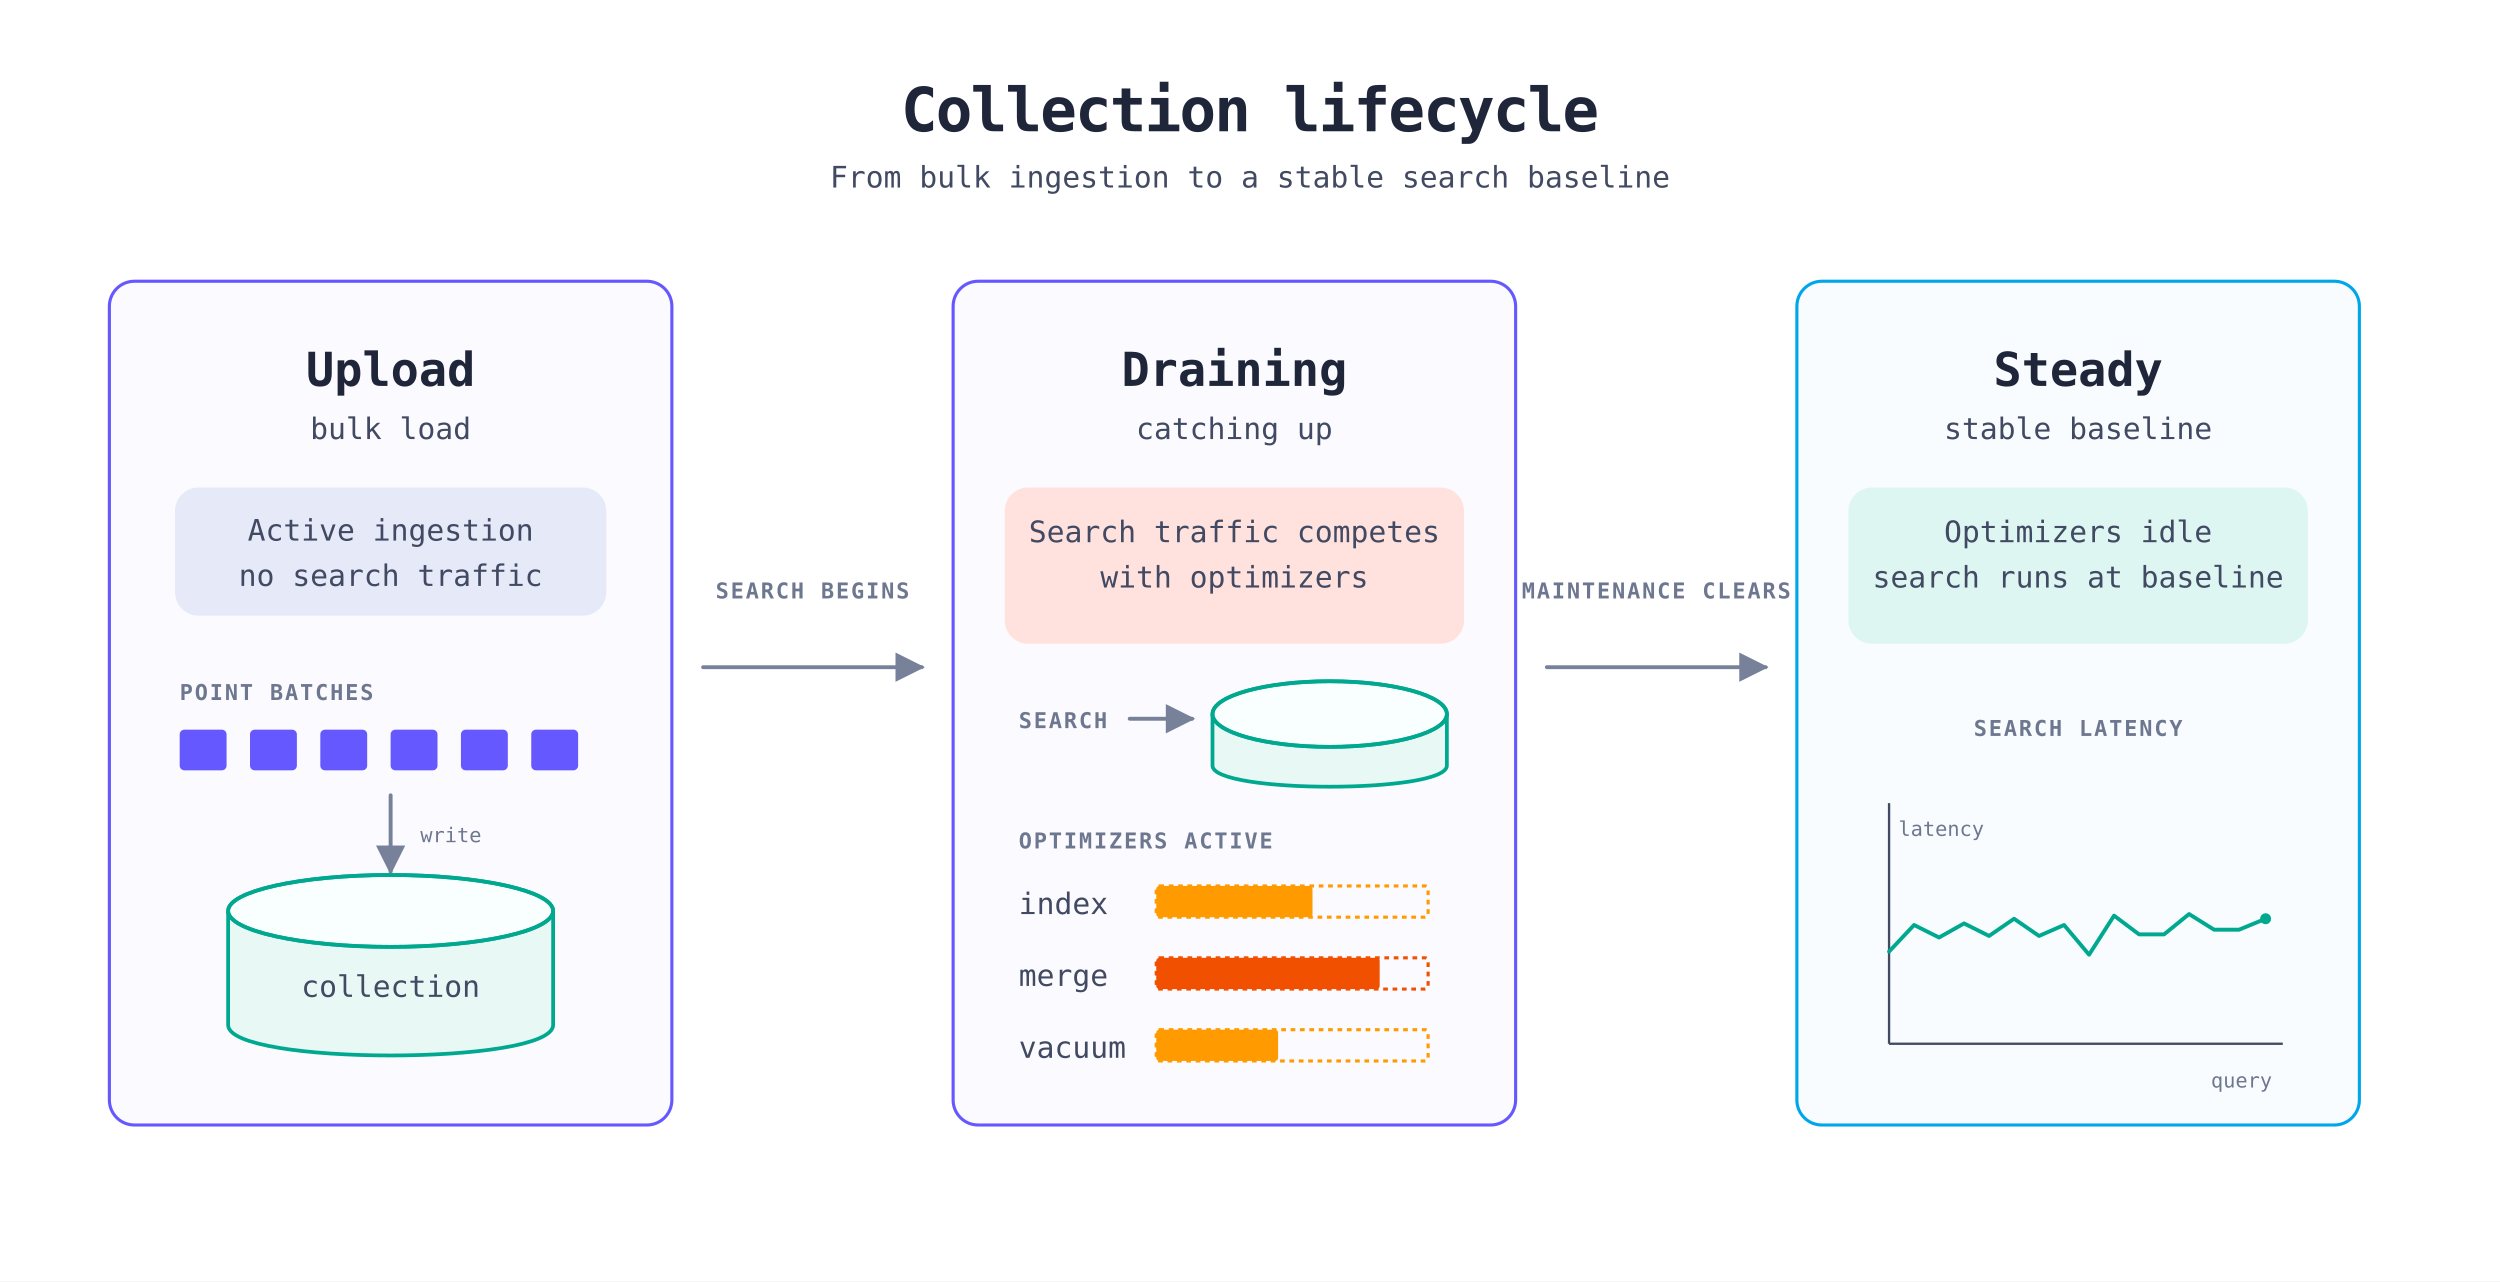
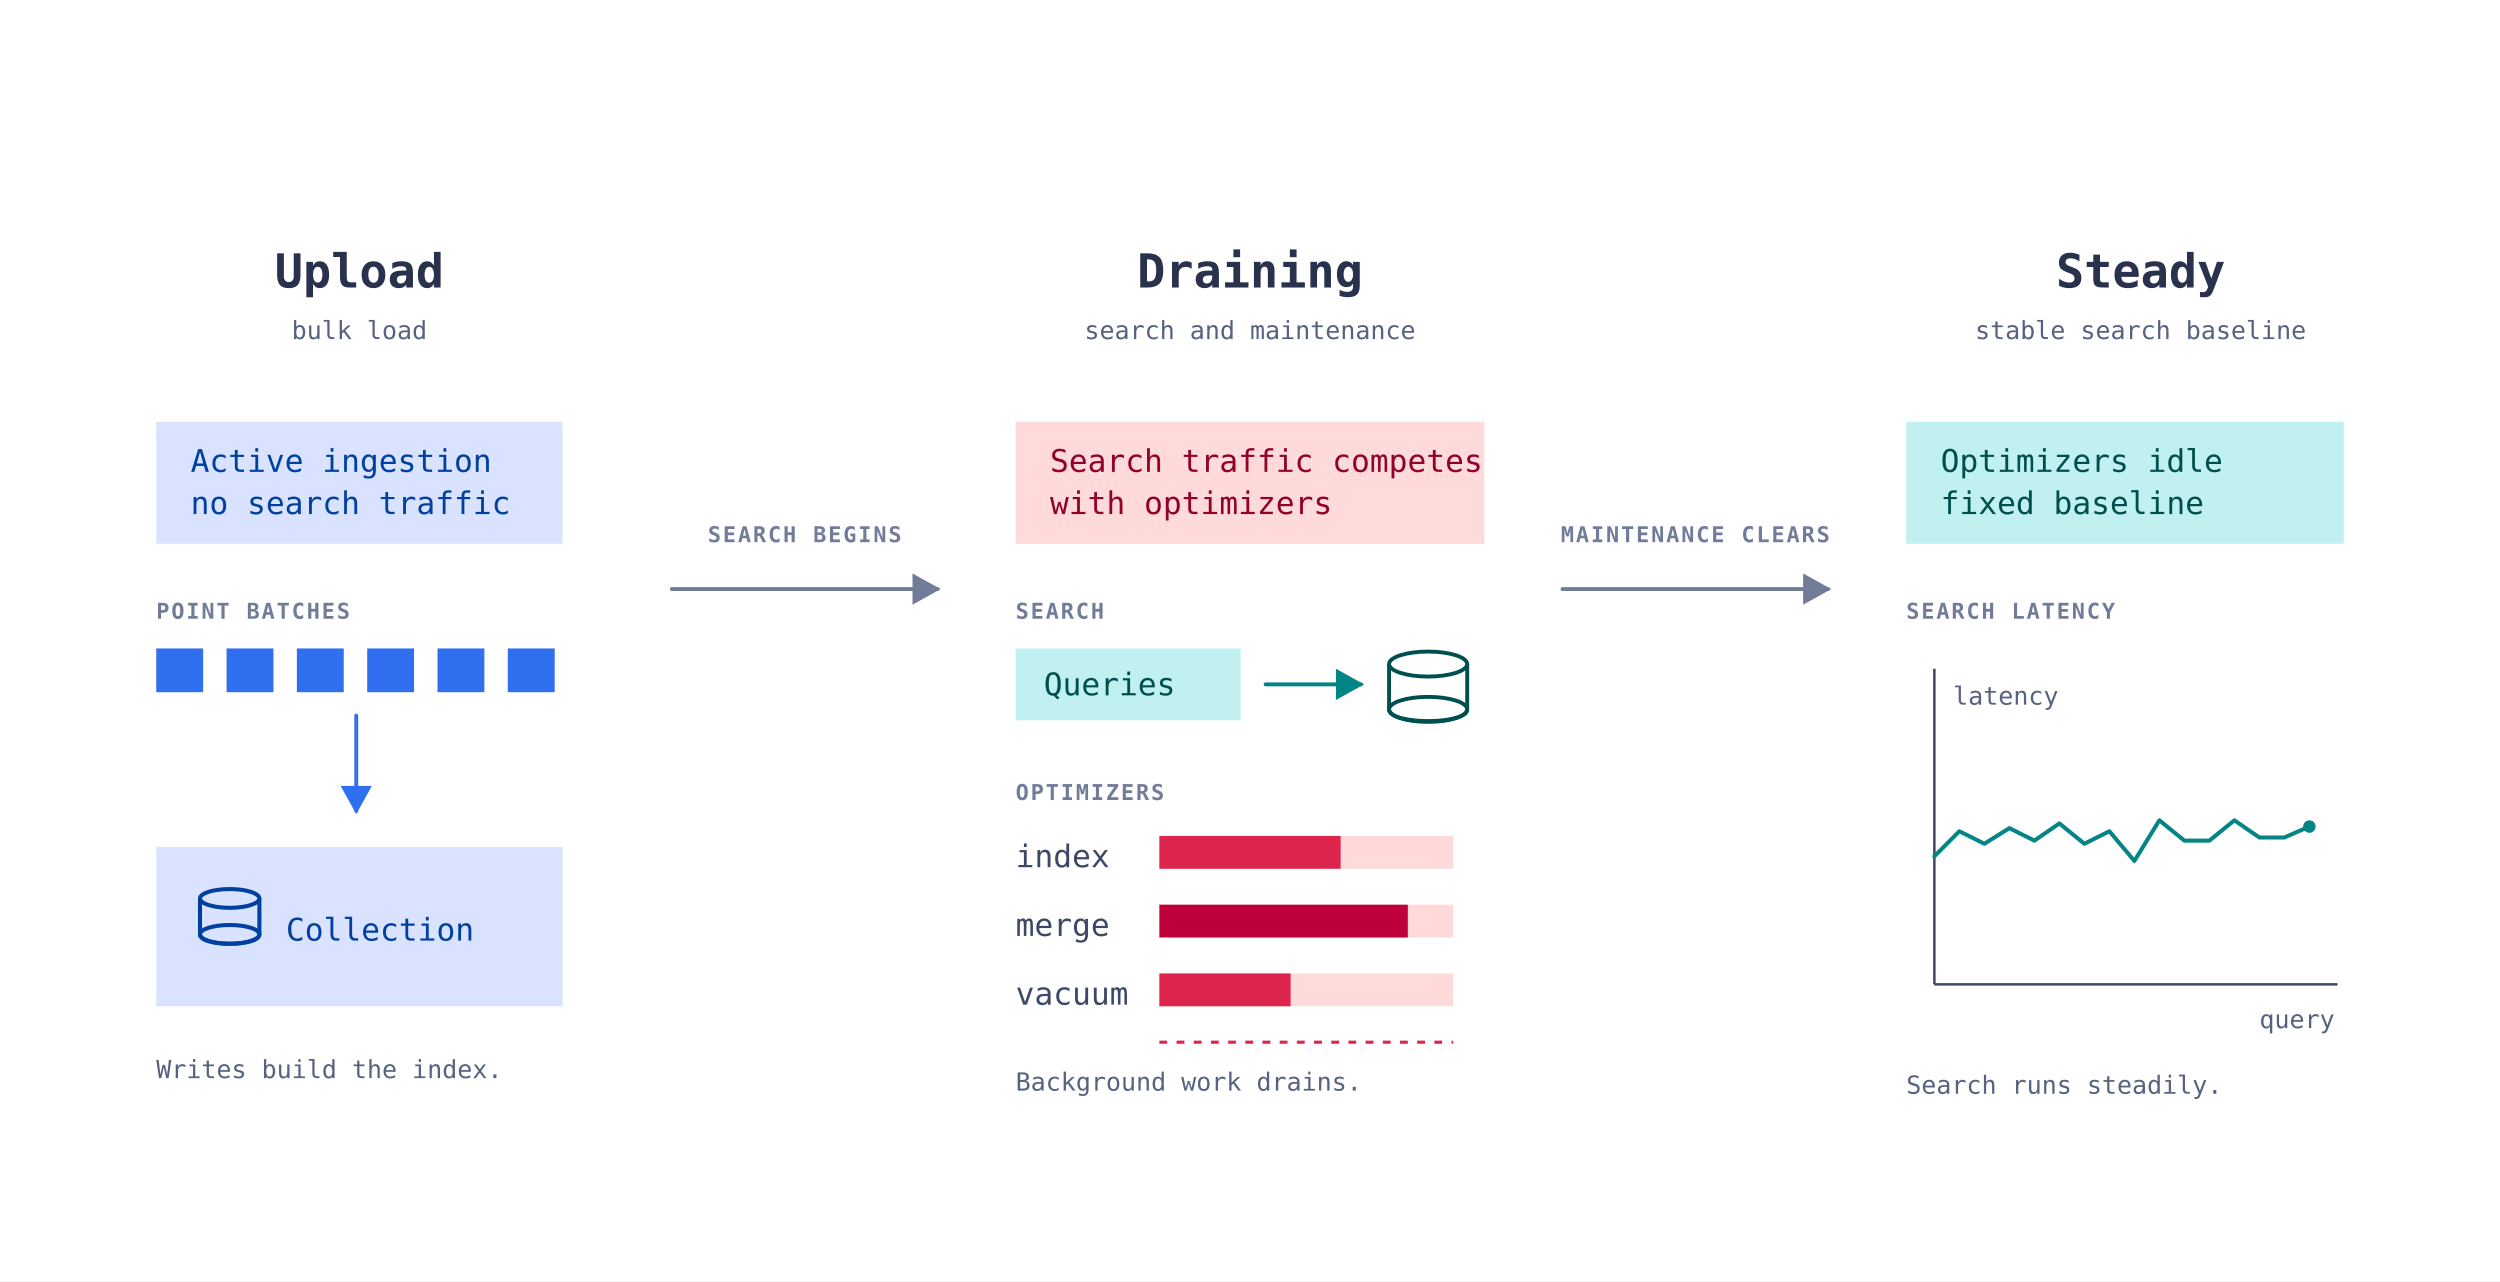
- <svg xmlns="http://www.w3.org/2000/svg" width="1600" height="820" viewBox="0 0 1600 820" role="img" aria-labelledby="title description">
+ <svg xmlns="http://www.w3.org/2000/svg" width="1600" height="820" viewBox="0 0 1600 820" role="img" aria-labelledby="title desc">
  <defs>
-     <marker id="phase-arrow" viewBox="0 0 12 12" refX="10" refY="6" markerWidth="9" markerHeight="9" orient="auto">
-       <path d="M1 1L11 6L1 11Z" fill="#77819A" />
+     <marker id="arrow-neutral" viewBox="0 0 10 10" refX="8" refY="5" markerWidth="8" markerHeight="8" orient="auto">
+       <path d="M0 0L9 5L0 10Z" fill="#717C99" />
+     </marker>
+     <marker id="arrow-blue" viewBox="0 0 10 10" refX="8" refY="5" markerWidth="8" markerHeight="8" orient="auto">
+       <path d="M0 0L9 5L0 10Z" fill="#2F6FF0" />
+     </marker>
+     <marker id="arrow-teal" viewBox="0 0 10 10" refX="8" refY="5" markerWidth="8" markerHeight="8" orient="auto">
+       <path d="M0 0L9 5L0 10Z" fill="#038585" />
    </marker>
    <style>
-       .title { font:700 39px ui-monospace,SFMono-Regular,Menlo,Monaco,Consolas,monospace; fill:#20263A; letter-spacing:-1.2px; }
-       .stage { font:700 30px ui-monospace,SFMono-Regular,Menlo,Monaco,Consolas,monospace; fill:#20263A; }
-       .body { font:500 19px ui-monospace,SFMono-Regular,Menlo,Monaco,Consolas,monospace; fill:#414A62; }
-       .label { font:700 14px ui-monospace,SFMono-Regular,Menlo,Monaco,Consolas,monospace; fill:#6E7790; letter-spacing:1.2px; }
-       .tiny { font:500 13px ui-monospace,SFMono-Regular,Menlo,Monaco,Consolas,monospace; fill:#6E7790; }
+       .title { font:500 38px ui-monospace,SFMono-Regular,Menlo,Monaco,Consolas,monospace; fill:#576280; }
+       .stage { font:700 30px ui-monospace,SFMono-Regular,Menlo,Monaco,Consolas,monospace; fill:#28324D; }
+       .body { font:500 20px ui-monospace,SFMono-Regular,Menlo,Monaco,Consolas,monospace; fill:#3D4866; }
+       .small { font:500 16px ui-monospace,SFMono-Regular,Menlo,Monaco,Consolas,monospace; fill:#576280; }
+       .caps { font:700 14px ui-monospace,SFMono-Regular,Menlo,Monaco,Consolas,monospace; fill:#717C99; letter-spacing:1.2px; }
+       .blue { fill:#0040A1; } .teal { fill:#004F4F; } .primary { fill:#91012A; }
    </style>
  </defs>
  <rect width="1600" height="820" fill="#FFFFFF" />
-   <text x="800" y="84" text-anchor="middle" class="title">Collection lifecycle</text>
-   <text x="800" y="120" text-anchor="middle" class="body">From bulk ingestion to a stable search baseline</text>
-   <rect x="70" y="180" width="360" height="540" rx="16" fill="#FBFBFF" stroke="#6558FF" stroke-width="2" />
-   <rect x="610" y="180" width="360" height="540" rx="16" fill="#FBFBFF" stroke="#6558FF" stroke-width="2" />
-   <rect x="1150" y="180" width="360" height="540" rx="16" fill="#F9FCFF" stroke="#00A6EA" stroke-width="2" />
-   <text x="520" y="383" text-anchor="middle" class="label">SEARCH BEGINS</text>
-   <path d="M450 427H590" fill="none" stroke="#77819A" stroke-width="2.5" stroke-linecap="round" marker-end="url(#phase-arrow)" />
-   <text x="1060" y="383" text-anchor="middle" class="label">MAINTENANCE CLEARS</text>
-   <path d="M990 427H1130" fill="none" stroke="#77819A" stroke-width="2.5" stroke-linecap="round" marker-end="url(#phase-arrow)" />
-   <g transform="translate(70 180)">
-     <text x="180" y="67" text-anchor="middle" class="stage">Upload</text>
-     <text x="180" y="101" text-anchor="middle" class="body">bulk load</text>
-     <rect x="42" y="132" width="276" height="82" rx="15" fill="#E5E9F8" />
-     <text x="180" y="166" text-anchor="middle" class="body">Active ingestion</text>
-     <text x="180" y="195" text-anchor="middle" class="body">no search traffic</text>
-     <text x="45" y="268" class="label">POINT BATCHES</text>
-     <g fill="#6558FF">
-       <rect x="45" y="287" width="30" height="26" rx="3" />
-       <rect x="90" y="287" width="30" height="26" rx="3" />
-       <rect x="135" y="287" width="30" height="26" rx="3" />
-       <rect x="180" y="287" width="30" height="26" rx="3" />
-       <rect x="225" y="287" width="30" height="26" rx="3" />
-       <rect x="270" y="287" width="30" height="26" rx="3" />
+   <text x="230" y="184" text-anchor="middle" class="stage">Upload</text>
+   <text x="800" y="184" text-anchor="middle" class="stage">Draining</text>
+   <text x="1370" y="184" text-anchor="middle" class="stage">Steady</text>
+   <text x="230" y="217" text-anchor="middle" class="small">bulk load</text>
+   <text x="800" y="217" text-anchor="middle" class="small">search and maintenance</text>
+   <text x="1370" y="217" text-anchor="middle" class="small">stable search baseline</text>
+   <text x="515" y="347" text-anchor="middle" class="caps">SEARCH BEGINS</text>
+   <path d="M430 377H600" fill="none" stroke="#717C99" stroke-width="2.5" stroke-linecap="round" marker-end="url(#arrow-neutral)" />
+   <text x="1085" y="347" text-anchor="middle" class="caps">MAINTENANCE CLEARS</text>
+   <path d="M1000 377H1170" fill="none" stroke="#717C99" stroke-width="2.5" stroke-linecap="round" marker-end="url(#arrow-neutral)" />
+   <g transform="translate(100 270)">
+     <rect x="0" y="0" width="260" height="78" fill="#D9E2FE" />
+     <text x="22" y="32" class="body blue">Active ingestion</text>
+     <text x="22" y="59" class="body blue">no search traffic</text>
+     <text x="0" y="126" class="caps">POINT BATCHES</text>
+     <g fill="#2F6FF0">
+       <rect x="0" y="145" width="30" height="28" />
+       <rect x="45" y="145" width="30" height="28" />
+       <rect x="90" y="145" width="30" height="28" />
+       <rect x="135" y="145" width="30" height="28" />
+       <rect x="180" y="145" width="30" height="28" />
+       <rect x="225" y="145" width="30" height="28" />
    </g>
-     <path d="M180 329V378" fill="none" stroke="#77819A" stroke-width="2.5" stroke-linecap="round" marker-end="url(#phase-arrow)" />
-     <text x="199" y="359" class="tiny">write</text>
-     <g stroke="#00A88F" stroke-width="2.4">
-       <path d="M76 403V476C76 502 284 502 284 476V403" fill="#E7F8F5" />
-       <ellipse cx="180" cy="403" rx="104" ry="23" fill="#F9FFFE" />
-       <ellipse cx="180" cy="403" rx="104" ry="23" fill="none" />
+     <path d="M128 188V249" fill="none" stroke="#2F6FF0" stroke-width="2.5" stroke-linecap="round" marker-end="url(#arrow-blue)" />
+     <rect x="0" y="272" width="260" height="102" fill="#D9E2FE" />
+     <g transform="translate(25 298)" fill="none" stroke="#0040A1" stroke-width="2.6">
+       <ellipse cx="22" cy="7" rx="19" ry="6" />
+       <path d="M3 7V30C3 38 41 38 41 30V7" />
+       <ellipse cx="22" cy="30" rx="19" ry="6" />
    </g>
-     <text x="180" y="458" text-anchor="middle" class="body">collection</text>
+     <text x="83" y="332" class="body blue">Collection</text>
+     <text x="0" y="420" class="small">Writes build the index.</text>
  </g>
-   <g transform="translate(610 180)">
-     <text x="180" y="67" text-anchor="middle" class="stage">Draining</text>
-     <text x="180" y="101" text-anchor="middle" class="body">catching up</text>
-     <rect x="33" y="132" width="294" height="100" rx="15" fill="#FFE2DE" />
-     <text x="180" y="167" text-anchor="middle" class="body">Search traffic competes</text>
-     <text x="180" y="196" text-anchor="middle" class="body">with optimizers</text>
-     <text x="42" y="286" class="label">SEARCH</text>
-     <path d="M113 280H153" fill="none" stroke="#77819A" stroke-width="2.5" stroke-linecap="round" marker-end="url(#phase-arrow)" />
-     <g transform="translate(166 258)" stroke="#00A88F" stroke-width="2.4">
-       <path d="M0 19V52C0 70 150 70 150 52V19" fill="#E7F8F5" />
-       <ellipse cx="75" cy="19" rx="75" ry="21" fill="#F9FFFE" />
-       <ellipse cx="75" cy="19" rx="75" ry="21" fill="none" />
+   <g transform="translate(650 270)">
+     <rect x="0" y="0" width="300" height="78" fill="#FFDADB" />
+     <text x="22" y="32" class="body primary">Search traffic competes</text>
+     <text x="22" y="59" class="body primary">with optimizers</text>
+     <text x="0" y="126" class="caps">SEARCH</text>
+     <rect x="0" y="145" width="144" height="46" fill="#C0F0F0" />
+     <text x="18" y="175" class="body teal">Queries</text>
+     <path d="M160 168H221" fill="none" stroke="#038585" stroke-width="2.5" stroke-linecap="round" marker-end="url(#arrow-teal)" />
+     <g transform="translate(236 147)" fill="none" stroke="#004F4F" stroke-width="2.5">
+       <ellipse cx="28" cy="8" rx="25" ry="8" />
+       <path d="M3 8V37C3 47 53 47 53 37V8" />
+       <ellipse cx="28" cy="37" rx="25" ry="8" />
    </g>
-     <text x="42" y="363" class="label">OPTIMIZERS ACTIVE</text>
-     <text x="42" y="405" class="body">index</text>
-     <rect x="130" y="387" width="174" height="20" rx="2" fill="none" stroke="#FF9B00" stroke-width="2" stroke-dasharray="3 3" />
-     <rect x="130" y="387" width="100" height="20" rx="2" fill="#FF9B00" />
-     <text x="42" y="451" class="body">merge</text>
-     <rect x="130" y="433" width="174" height="20" rx="2" fill="none" stroke="#F15000" stroke-width="2" stroke-dasharray="3 3" />
-     <rect x="130" y="433" width="143" height="20" rx="2" fill="#F15000" />
-     <text x="42" y="497" class="body">vacuum</text>
-     <rect x="130" y="479" width="174" height="20" rx="2" fill="none" stroke="#FF9B00" stroke-width="2" stroke-dasharray="3 3" />
-     <rect x="130" y="479" width="78" height="20" rx="2" fill="#FF9B00" />
+     <text x="0" y="242" class="caps">OPTIMIZERS</text>
+     <text x="0" y="285" class="body">index</text>
+     <rect x="92" y="265" width="188" height="21" fill="#FFDADB" />
+     <rect x="92" y="265" width="116" height="21" fill="#DC244C" />
+     <text x="0" y="329" class="body">merge</text>
+     <rect x="92" y="309" width="188" height="21" fill="#FFDADB" />
+     <rect x="92" y="309" width="159" height="21" fill="#BE003A" />
+     <text x="0" y="373" class="body">vacuum</text>
+     <rect x="92" y="353" width="188" height="21" fill="#FFDADB" />
+     <rect x="92" y="353" width="84" height="21" fill="#DC244C" />
+     <path d="M92 397H280" stroke="#DC244C" stroke-width="2" stroke-dasharray="5 6" />
+     <text x="0" y="428" class="small">Background work drains.</text>
  </g>
-   <g transform="translate(1150 180)">
-     <text x="180" y="67" text-anchor="middle" class="stage">Steady</text>
-     <text x="180" y="101" text-anchor="middle" class="body">stable baseline</text>
-     <rect x="33" y="132" width="294" height="100" rx="15" fill="#DDF6F2" />
-     <text x="180" y="167" text-anchor="middle" class="body">Optimizers idle</text>
-     <text x="180" y="196" text-anchor="middle" class="body">search runs at baseline</text>
-     <text x="180" y="291" text-anchor="middle" class="label">SEARCH LATENCY</text>
-     <path d="M59 488V334M59 488H311" fill="none" stroke="#424B63" stroke-width="1.5" />
-     <text x="65" y="355" class="tiny">latency</text>
-     <text x="265" y="516" class="tiny">query</text>
-     <path d="M59 429L75 412L91 420L107 411L123 419L139 408L155 419L171 412L187 431L203 406L219 418L235 418L251 405L267 415L283 415L300 408" fill="none" stroke="#00A88F" stroke-width="2.5" stroke-linecap="round" stroke-linejoin="round" />
-     <circle cx="300" cy="408" r="3.5" fill="#00A88F" />
+   <g transform="translate(1220 270)">
+     <rect x="0" y="0" width="280" height="78" fill="#C0F0F0" />
+     <text x="22" y="32" class="body teal">Optimizers idle</text>
+     <text x="22" y="59" class="body teal">fixed baseline</text>
+     <text x="0" y="126" class="caps">SEARCH LATENCY</text>
+     <path d="M18 360V158M18 360H276" fill="none" stroke="#3D4866" stroke-width="1.6" />
+     <text x="30" y="181" class="small">latency</text>
+     <text x="226" y="388" class="small">query</text>
+     <path d="M18 278L34 262L50 270L66 260L82 268L98 257L114 270L130 262L146 281L162 255L178 268L194 268L210 255L226 266L242 266L258 259" fill="none" stroke="#038585" stroke-width="2.6" stroke-linecap="round" stroke-linejoin="round" />
+     <circle cx="258" cy="259" r="4" fill="#038585" />
+     <text x="0" y="430" class="small">Search runs steadily.</text>
  </g>
</svg>
